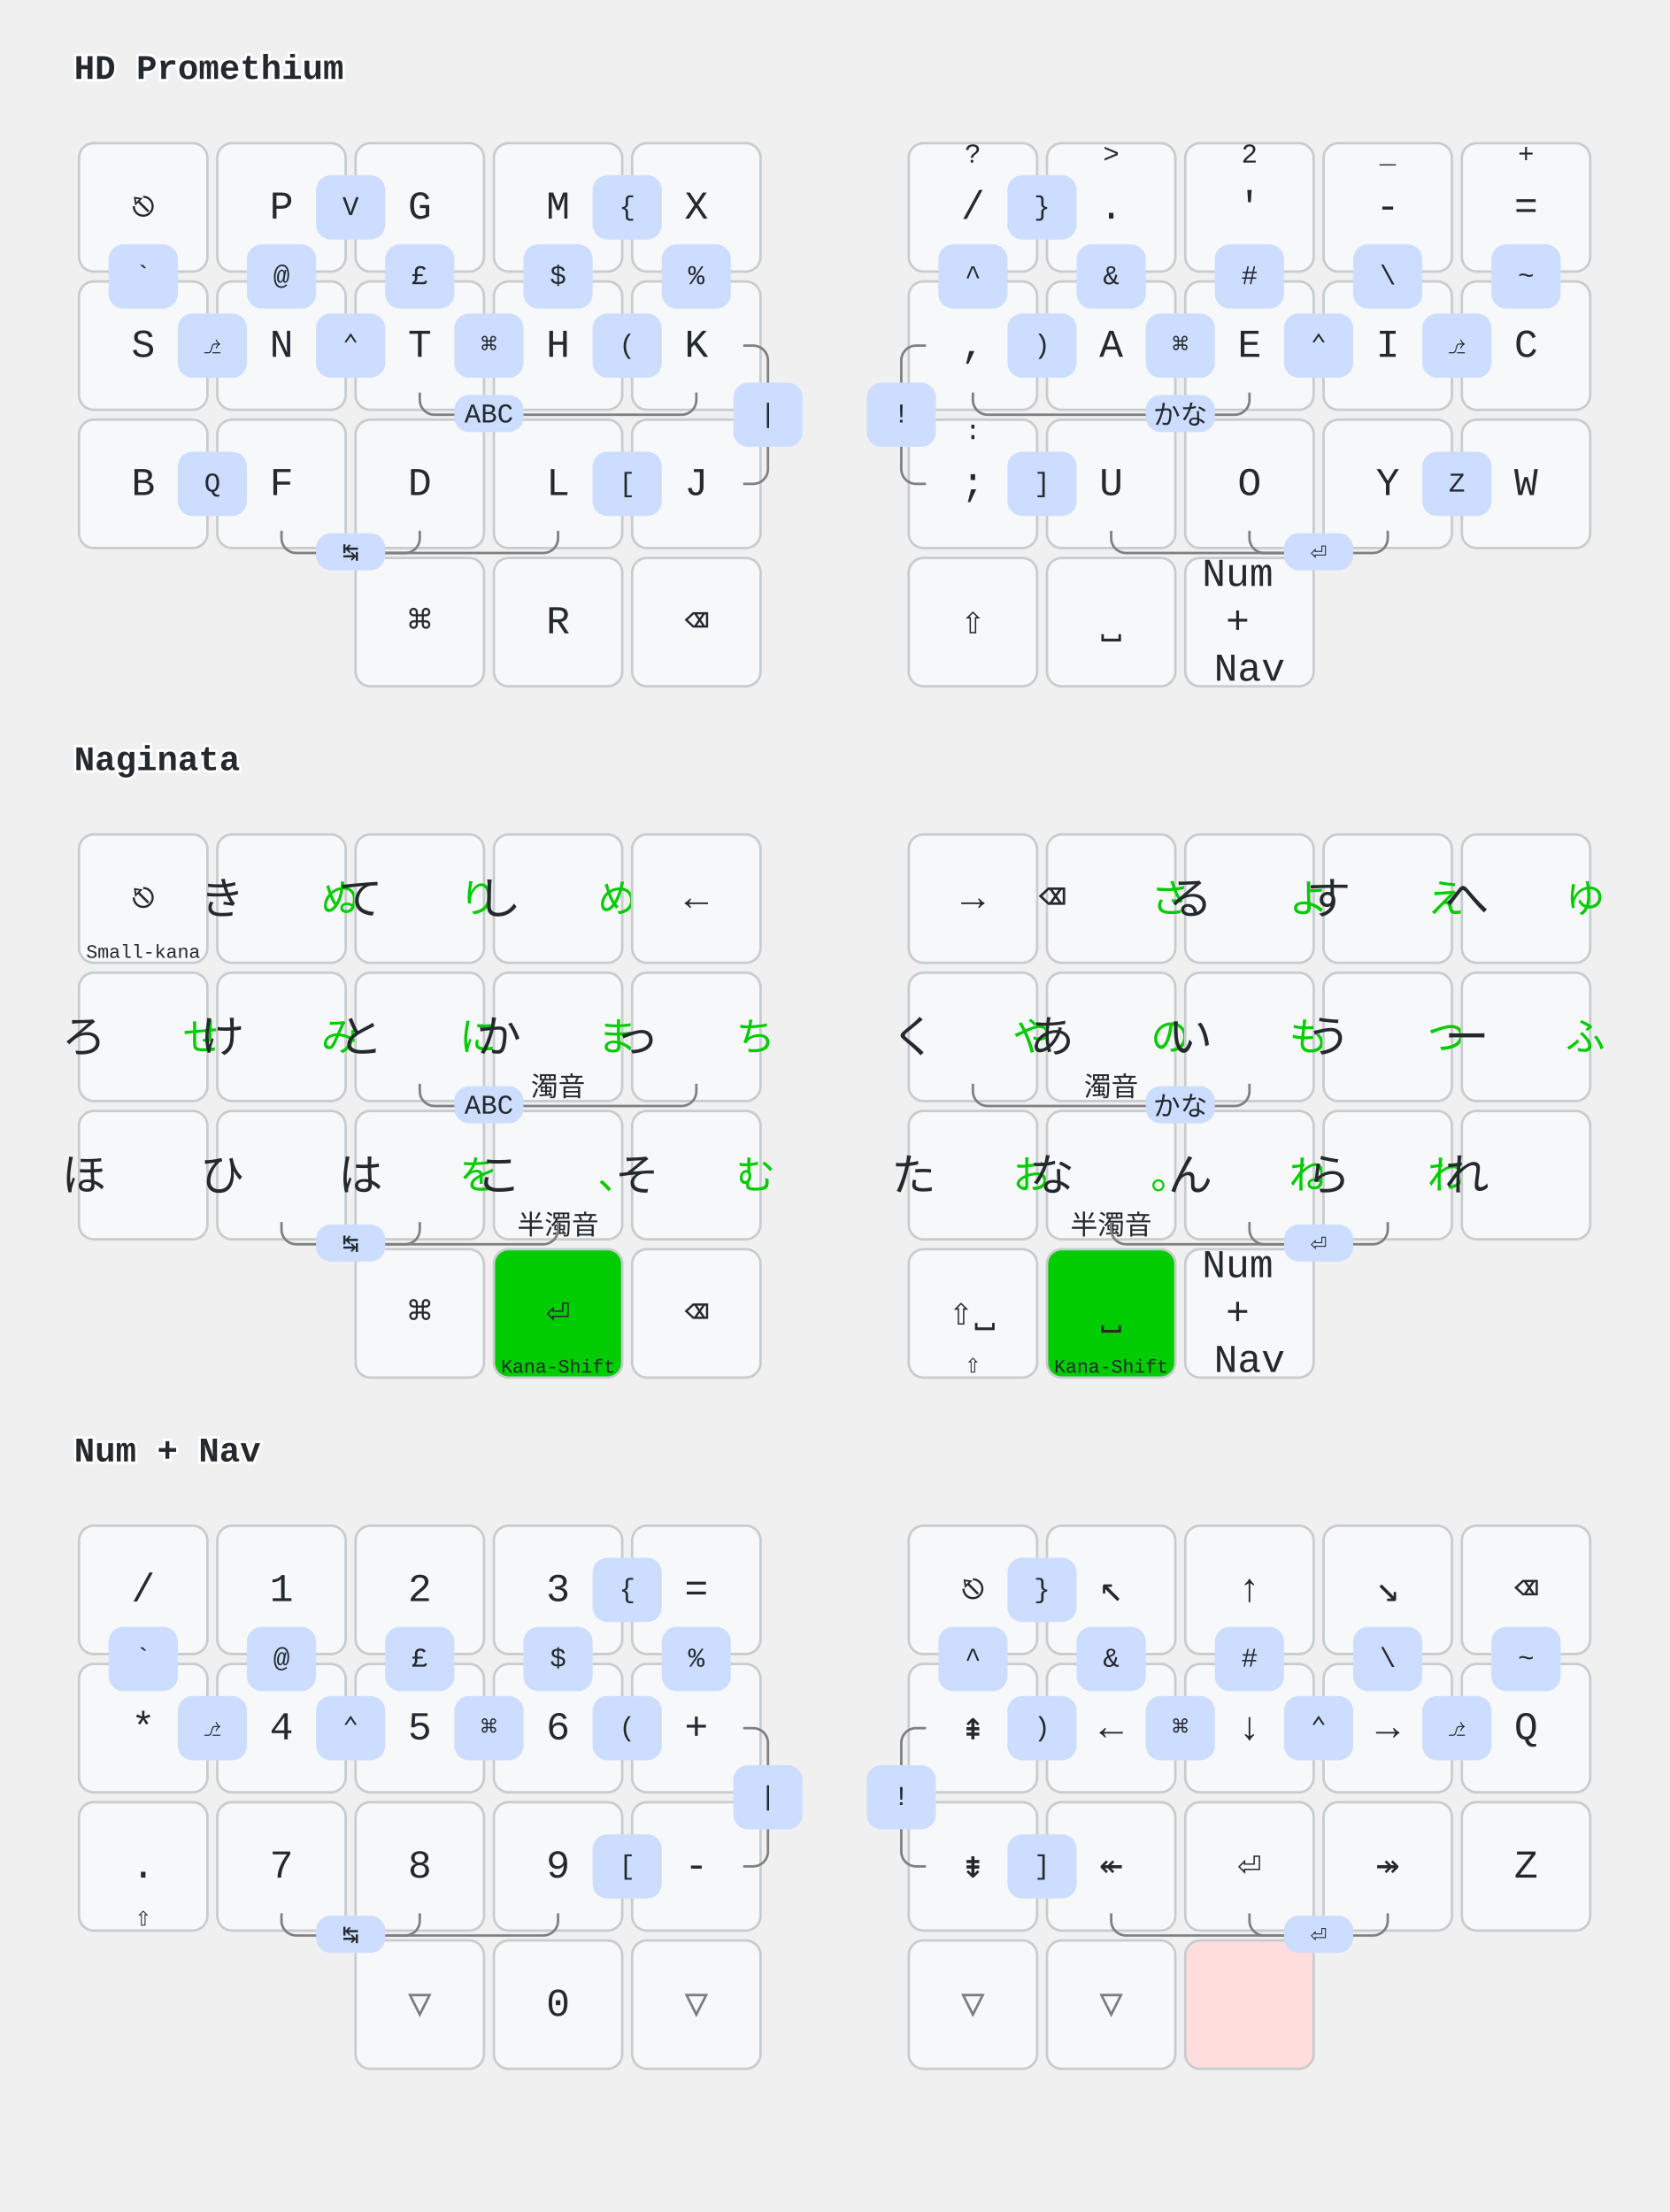
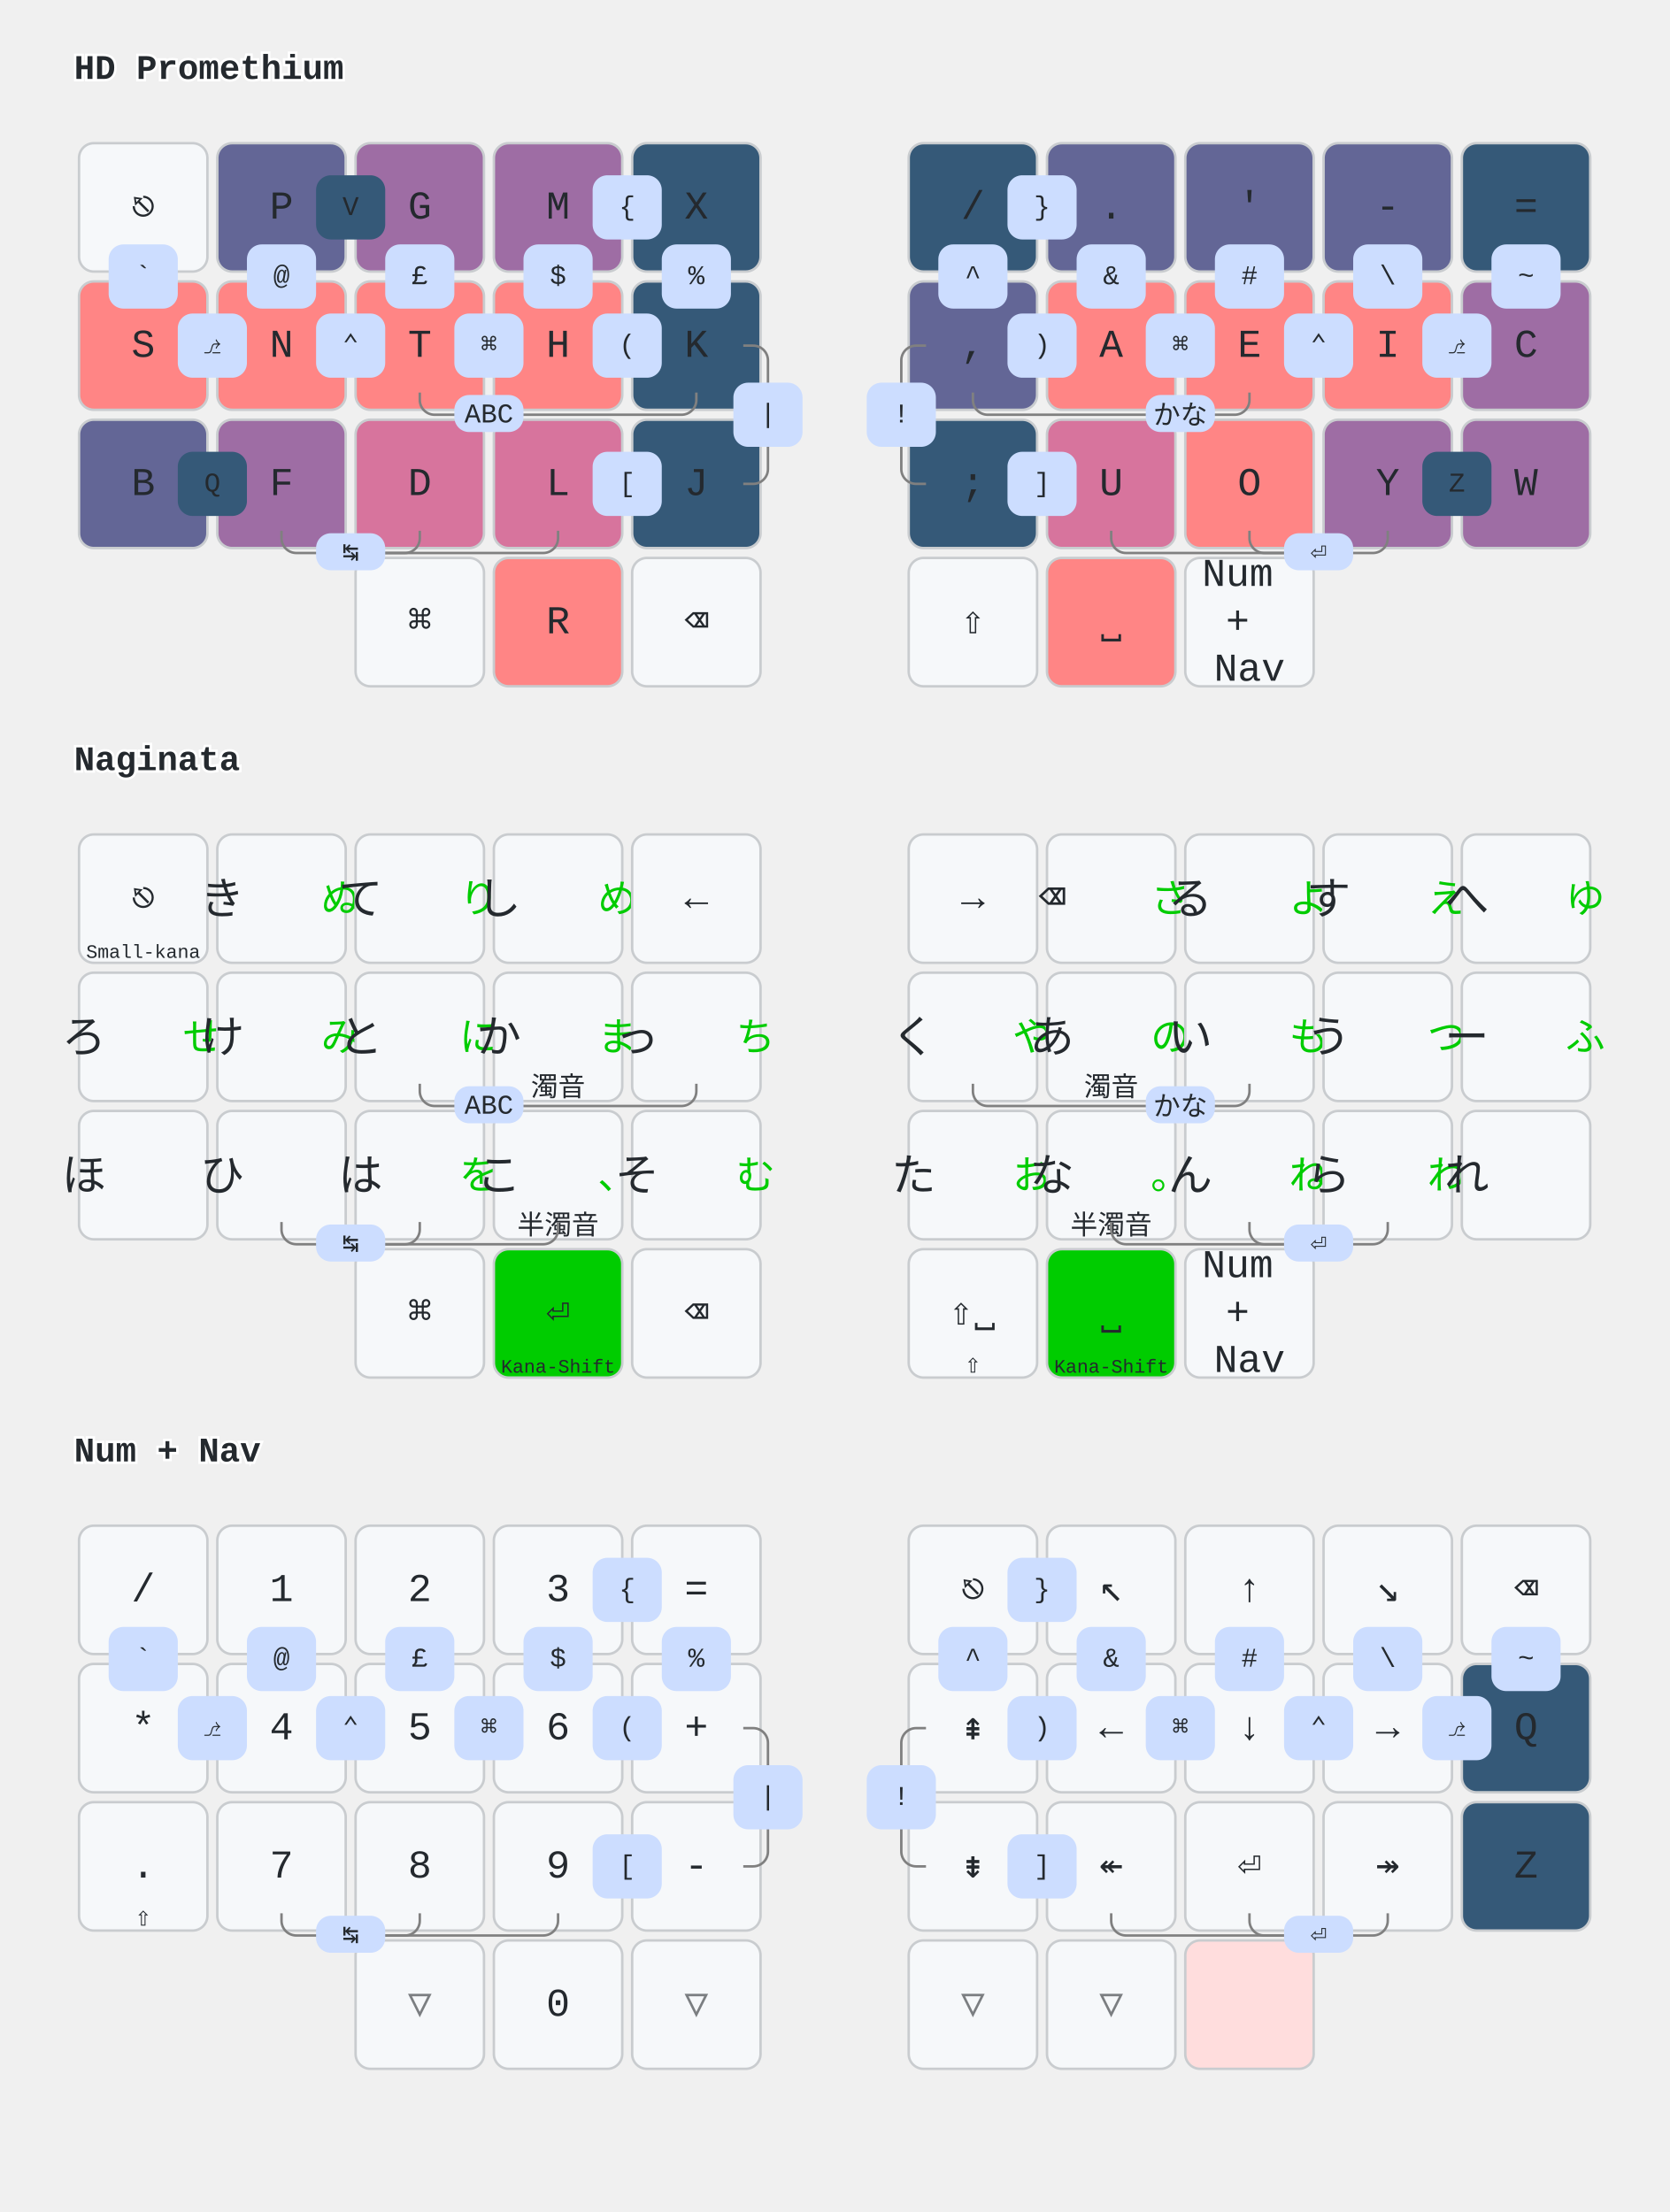
<svg xmlns="http://www.w3.org/2000/svg" width="676" height="896" viewBox="0 0 676 896" class="keymap">
  <style>/* inherit to force styles through use tags*/
svg path {
    fill: inherit;
}
/* font and background color specifications */
svg.keymap {
    font-family: SFMono-Regular,Consolas,Liberation Mono,Menlo,monospace;
    font-size: 14px;
    font-kerning: normal;
    text-rendering: optimizeLegibility;
    fill: #24292e;
}

/* default key styling */
rect.key {
    fill: #f6f8fa;
    stroke: #c9cccf;
    stroke-width: 1;
}

/* color accent for combo boxes */
rect.combo {
    fill: #cdf;
}

/* color accent for held keys */
rect.held, rect.combo.held {
    fill: #fdd;
}

/* color accent for ghost (optional) keys */
rect.ghost, rect.combo.ghost {
    stroke-dasharray: 4, 4;
    stroke-width: 2;
}

text {
    text-anchor: middle;
    dominant-baseline: middle;
}

/* styling for layer labels */
text.label {
    font-weight: bold;
    text-anchor: start;
    stroke: white;
    stroke-width: 2;
    paint-order: stroke;
}

text.tap {
    font-size: 16px;
}

/* styling for combo tap, and key hold/shifted label text */
text.combo, text.hold, text.shifted {
    font-size: 11px;
}

text.hold {
    text-anchor: middle;
    dominant-baseline: auto;
}

text.shifted {
    text-anchor: middle;
    dominant-baseline: hanging;
}

/* styling for hold/shifted label text in combo box */
text.combo.hold, text.combo.shifted {
    font-size: 8px;
}

/* lighter symbol for transparent keys */
text.trans {
    fill: #7b7e81;
}

/* styling for combo dendrons */
path.combo {
    stroke-width: 1;
    stroke: gray;
    fill: none;
}

/* Start Tabler Icons Cleanup */
/* cannot use height/width with glyphs */
.icon-tabler &gt; path {
    fill: inherit;
    stroke: inherit;
}
/* hide tabler's default box */
.icon-tabler &gt; path[stroke="none"][fill="none"] {
    visibility: collapse;
}
+ 
+ rect.low {
+     fill: #355978;
+ }
+ rect.medium-low {
+     fill: #636696;
+ }
+ rect.medium {
+     fill: #9E6DA4;
+ }
+ rect.medium-high {
+     fill: #D7749D;
+ }
+ rect.high {
+     fill: #FF8585;
+ }
+ 
/* green styling for Naginata kana-shift */
rect.kshift {
    fill: #00CC00;
}
text.left {
    font-size: 18px;
    translate: 16px 7px;
}
text.right {
    fill: #00CC00;
    font-size: 16px;
    translate: -16px -10px;
}
</style>
  <g transform="translate(30, 0)" class="layer-HD Promethium">
    <text x="0" y="28" class="label" id="HD-Promethium">HD Promethium</text>
    <g transform="translate(0, 56)">
      <g transform="translate(28, 28)" class="key keypos-0">
        <rect rx="6" ry="6" x="-26" y="-26" width="52" height="52" class="key" />
        <text x="0" y="0" class="key tap">⎋</text>
      </g>
-       <g transform="translate(84, 28)" class="key keypos-1">
-         <rect rx="6" ry="6" x="-26" y="-26" width="52" height="52" class="key" />
-         <text x="0" y="0" class="key tap">P</text>
-       </g>
-       <g transform="translate(140, 28)" class="key keypos-2">
-         <rect rx="6" ry="6" x="-26" y="-26" width="52" height="52" class="key" />
-         <text x="0" y="0" class="key tap">G</text>
-       </g>
-       <g transform="translate(196, 28)" class="key keypos-3">
-         <rect rx="6" ry="6" x="-26" y="-26" width="52" height="52" class="key" />
-         <text x="0" y="0" class="key tap">M</text>
-       </g>
-       <g transform="translate(252, 28)" class="key keypos-4">
-         <rect rx="6" ry="6" x="-26" y="-26" width="52" height="52" class="key" />
-         <text x="0" y="0" class="key tap">X</text>
-       </g>
-       <g transform="translate(364, 28)" class="key keypos-5">
-         <rect rx="6" ry="6" x="-26" y="-26" width="52" height="52" class="key" />
-         <text x="0" y="0" class="key tap">/</text>
-         <text x="0" y="-24" class="key shifted">?</text>
-       </g>
-       <g transform="translate(420, 28)" class="key keypos-6">
-         <rect rx="6" ry="6" x="-26" y="-26" width="52" height="52" class="key" />
-         <text x="0" y="0" class="key tap">.</text>
-         <text x="0" y="-24" class="key shifted">&gt;</text>
-       </g>
-       <g transform="translate(476, 28)" class="key keypos-7">
-         <rect rx="6" ry="6" x="-26" y="-26" width="52" height="52" class="key" />
-         <text x="0" y="0" class="key tap">'</text>
-         <text x="0" y="-24" class="key shifted">2</text>
-       </g>
-       <g transform="translate(532, 28)" class="key keypos-8">
-         <rect rx="6" ry="6" x="-26" y="-26" width="52" height="52" class="key" />
-         <text x="0" y="0" class="key tap">-</text>
-         <text x="0" y="-24" class="key shifted">_</text>
-       </g>
-       <g transform="translate(588, 28)" class="key keypos-9">
-         <rect rx="6" ry="6" x="-26" y="-26" width="52" height="52" class="key" />
-         <text x="0" y="0" class="key tap">=</text>
-         <text x="0" y="-24" class="key shifted">+</text>
-       </g>
-       <g transform="translate(28, 84)" class="key keypos-10">
-         <rect rx="6" ry="6" x="-26" y="-26" width="52" height="52" class="key" />
-         <text x="0" y="0" class="key tap">S</text>
-       </g>
-       <g transform="translate(84, 84)" class="key keypos-11">
-         <rect rx="6" ry="6" x="-26" y="-26" width="52" height="52" class="key" />
-         <text x="0" y="0" class="key tap">N</text>
-       </g>
-       <g transform="translate(140, 84)" class="key keypos-12">
-         <rect rx="6" ry="6" x="-26" y="-26" width="52" height="52" class="key" />
-         <text x="0" y="0" class="key tap">T</text>
-       </g>
-       <g transform="translate(196, 84)" class="key keypos-13">
-         <rect rx="6" ry="6" x="-26" y="-26" width="52" height="52" class="key" />
-         <text x="0" y="0" class="key tap">H</text>
-       </g>
-       <g transform="translate(252, 84)" class="key keypos-14">
-         <rect rx="6" ry="6" x="-26" y="-26" width="52" height="52" class="key" />
-         <text x="0" y="0" class="key tap">K</text>
-       </g>
-       <g transform="translate(364, 84)" class="key keypos-15">
-         <rect rx="6" ry="6" x="-26" y="-26" width="52" height="52" class="key" />
-         <text x="0" y="0" class="key tap">,</text>
-         <text x="0" y="-24" class="key shifted">&lt;</text>
-       </g>
-       <g transform="translate(420, 84)" class="key keypos-16">
-         <rect rx="6" ry="6" x="-26" y="-26" width="52" height="52" class="key" />
-         <text x="0" y="0" class="key tap">A</text>
-       </g>
-       <g transform="translate(476, 84)" class="key keypos-17">
-         <rect rx="6" ry="6" x="-26" y="-26" width="52" height="52" class="key" />
-         <text x="0" y="0" class="key tap">E</text>
-       </g>
-       <g transform="translate(532, 84)" class="key keypos-18">
-         <rect rx="6" ry="6" x="-26" y="-26" width="52" height="52" class="key" />
-         <text x="0" y="0" class="key tap">I</text>
-       </g>
-       <g transform="translate(588, 84)" class="key keypos-19">
-         <rect rx="6" ry="6" x="-26" y="-26" width="52" height="52" class="key" />
-         <text x="0" y="0" class="key tap">C</text>
-       </g>
-       <g transform="translate(28, 140)" class="key keypos-20">
-         <rect rx="6" ry="6" x="-26" y="-26" width="52" height="52" class="key" />
-         <text x="0" y="0" class="key tap">B</text>
-       </g>
-       <g transform="translate(84, 140)" class="key keypos-21">
-         <rect rx="6" ry="6" x="-26" y="-26" width="52" height="52" class="key" />
-         <text x="0" y="0" class="key tap">F</text>
-       </g>
-       <g transform="translate(140, 140)" class="key keypos-22">
-         <rect rx="6" ry="6" x="-26" y="-26" width="52" height="52" class="key" />
-         <text x="0" y="0" class="key tap">D</text>
-       </g>
-       <g transform="translate(196, 140)" class="key keypos-23">
-         <rect rx="6" ry="6" x="-26" y="-26" width="52" height="52" class="key" />
-         <text x="0" y="0" class="key tap">L</text>
-       </g>
-       <g transform="translate(252, 140)" class="key keypos-24">
-         <rect rx="6" ry="6" x="-26" y="-26" width="52" height="52" class="key" />
-         <text x="0" y="0" class="key tap">J</text>
-       </g>
-       <g transform="translate(364, 140)" class="key keypos-25">
-         <rect rx="6" ry="6" x="-26" y="-26" width="52" height="52" class="key" />
-         <text x="0" y="0" class="key tap">;</text>
-         <text x="0" y="-24" class="key shifted">:</text>
-       </g>
-       <g transform="translate(420, 140)" class="key keypos-26">
-         <rect rx="6" ry="6" x="-26" y="-26" width="52" height="52" class="key" />
-         <text x="0" y="0" class="key tap">U</text>
-       </g>
-       <g transform="translate(476, 140)" class="key keypos-27">
-         <rect rx="6" ry="6" x="-26" y="-26" width="52" height="52" class="key" />
-         <text x="0" y="0" class="key tap">O</text>
-       </g>
-       <g transform="translate(532, 140)" class="key keypos-28">
-         <rect rx="6" ry="6" x="-26" y="-26" width="52" height="52" class="key" />
-         <text x="0" y="0" class="key tap">Y</text>
-       </g>
-       <g transform="translate(588, 140)" class="key keypos-29">
-         <rect rx="6" ry="6" x="-26" y="-26" width="52" height="52" class="key" />
-         <text x="0" y="0" class="key tap">W</text>
+       <g transform="translate(84, 28)" class="key medium-low keypos-1">
+         <rect rx="6" ry="6" x="-26" y="-26" width="52" height="52" class="key medium-low" />
+         <text x="0" y="0" class="key medium-low tap">P</text>
+       </g>
+       <g transform="translate(140, 28)" class="key medium keypos-2">
+         <rect rx="6" ry="6" x="-26" y="-26" width="52" height="52" class="key medium" />
+         <text x="0" y="0" class="key medium tap">G</text>
+       </g>
+       <g transform="translate(196, 28)" class="key medium keypos-3">
+         <rect rx="6" ry="6" x="-26" y="-26" width="52" height="52" class="key medium" />
+         <text x="0" y="0" class="key medium tap">M</text>
+       </g>
+       <g transform="translate(252, 28)" class="key low keypos-4">
+         <rect rx="6" ry="6" x="-26" y="-26" width="52" height="52" class="key low" />
+         <text x="0" y="0" class="key low tap">X</text>
+       </g>
+       <g transform="translate(364, 28)" class="key low keypos-5">
+         <rect rx="6" ry="6" x="-26" y="-26" width="52" height="52" class="key low" />
+         <text x="0" y="0" class="key low tap">/</text>
+       </g>
+       <g transform="translate(420, 28)" class="key medium-low keypos-6">
+         <rect rx="6" ry="6" x="-26" y="-26" width="52" height="52" class="key medium-low" />
+         <text x="0" y="0" class="key medium-low tap">.</text>
+       </g>
+       <g transform="translate(476, 28)" class="key medium-low keypos-7">
+         <rect rx="6" ry="6" x="-26" y="-26" width="52" height="52" class="key medium-low" />
+         <text x="0" y="0" class="key medium-low tap">'</text>
+       </g>
+       <g transform="translate(532, 28)" class="key medium-low keypos-8">
+         <rect rx="6" ry="6" x="-26" y="-26" width="52" height="52" class="key medium-low" />
+         <text x="0" y="0" class="key medium-low tap">-</text>
+       </g>
+       <g transform="translate(588, 28)" class="key low keypos-9">
+         <rect rx="6" ry="6" x="-26" y="-26" width="52" height="52" class="key low" />
+         <text x="0" y="0" class="key low tap">=</text>
+       </g>
+       <g transform="translate(28, 84)" class="key high keypos-10">
+         <rect rx="6" ry="6" x="-26" y="-26" width="52" height="52" class="key high" />
+         <text x="0" y="0" class="key high tap">S</text>
+       </g>
+       <g transform="translate(84, 84)" class="key high keypos-11">
+         <rect rx="6" ry="6" x="-26" y="-26" width="52" height="52" class="key high" />
+         <text x="0" y="0" class="key high tap">N</text>
+       </g>
+       <g transform="translate(140, 84)" class="key high keypos-12">
+         <rect rx="6" ry="6" x="-26" y="-26" width="52" height="52" class="key high" />
+         <text x="0" y="0" class="key high tap">T</text>
+       </g>
+       <g transform="translate(196, 84)" class="key high keypos-13">
+         <rect rx="6" ry="6" x="-26" y="-26" width="52" height="52" class="key high" />
+         <text x="0" y="0" class="key high tap">H</text>
+       </g>
+       <g transform="translate(252, 84)" class="key low keypos-14">
+         <rect rx="6" ry="6" x="-26" y="-26" width="52" height="52" class="key low" />
+         <text x="0" y="0" class="key low tap">K</text>
+       </g>
+       <g transform="translate(364, 84)" class="key medium-low keypos-15">
+         <rect rx="6" ry="6" x="-26" y="-26" width="52" height="52" class="key medium-low" />
+         <text x="0" y="0" class="key medium-low tap">,</text>
+       </g>
+       <g transform="translate(420, 84)" class="key high keypos-16">
+         <rect rx="6" ry="6" x="-26" y="-26" width="52" height="52" class="key high" />
+         <text x="0" y="0" class="key high tap">A</text>
+       </g>
+       <g transform="translate(476, 84)" class="key high keypos-17">
+         <rect rx="6" ry="6" x="-26" y="-26" width="52" height="52" class="key high" />
+         <text x="0" y="0" class="key high tap">E</text>
+       </g>
+       <g transform="translate(532, 84)" class="key high keypos-18">
+         <rect rx="6" ry="6" x="-26" y="-26" width="52" height="52" class="key high" />
+         <text x="0" y="0" class="key high tap">I</text>
+       </g>
+       <g transform="translate(588, 84)" class="key medium keypos-19">
+         <rect rx="6" ry="6" x="-26" y="-26" width="52" height="52" class="key medium" />
+         <text x="0" y="0" class="key medium tap">C</text>
+       </g>
+       <g transform="translate(28, 140)" class="key medium-low keypos-20">
+         <rect rx="6" ry="6" x="-26" y="-26" width="52" height="52" class="key medium-low" />
+         <text x="0" y="0" class="key medium-low tap">B</text>
+       </g>
+       <g transform="translate(84, 140)" class="key medium keypos-21">
+         <rect rx="6" ry="6" x="-26" y="-26" width="52" height="52" class="key medium" />
+         <text x="0" y="0" class="key medium tap">F</text>
+       </g>
+       <g transform="translate(140, 140)" class="key medium-high keypos-22">
+         <rect rx="6" ry="6" x="-26" y="-26" width="52" height="52" class="key medium-high" />
+         <text x="0" y="0" class="key medium-high tap">D</text>
+       </g>
+       <g transform="translate(196, 140)" class="key medium-high keypos-23">
+         <rect rx="6" ry="6" x="-26" y="-26" width="52" height="52" class="key medium-high" />
+         <text x="0" y="0" class="key medium-high tap">L</text>
+       </g>
+       <g transform="translate(252, 140)" class="key low keypos-24">
+         <rect rx="6" ry="6" x="-26" y="-26" width="52" height="52" class="key low" />
+         <text x="0" y="0" class="key low tap">J</text>
+       </g>
+       <g transform="translate(364, 140)" class="key low keypos-25">
+         <rect rx="6" ry="6" x="-26" y="-26" width="52" height="52" class="key low" />
+         <text x="0" y="0" class="key low tap">;</text>
+       </g>
+       <g transform="translate(420, 140)" class="key medium-high keypos-26">
+         <rect rx="6" ry="6" x="-26" y="-26" width="52" height="52" class="key medium-high" />
+         <text x="0" y="0" class="key medium-high tap">U</text>
+       </g>
+       <g transform="translate(476, 140)" class="key high keypos-27">
+         <rect rx="6" ry="6" x="-26" y="-26" width="52" height="52" class="key high" />
+         <text x="0" y="0" class="key high tap">O</text>
+       </g>
+       <g transform="translate(532, 140)" class="key medium keypos-28">
+         <rect rx="6" ry="6" x="-26" y="-26" width="52" height="52" class="key medium" />
+         <text x="0" y="0" class="key medium tap">Y</text>
+       </g>
+       <g transform="translate(588, 140)" class="key medium keypos-29">
+         <rect rx="6" ry="6" x="-26" y="-26" width="52" height="52" class="key medium" />
+         <text x="0" y="0" class="key medium tap">W</text>
      </g>
      <g transform="translate(140, 196)" class="key keypos-30">
        <rect rx="6" ry="6" x="-26" y="-26" width="52" height="52" class="key" />
        <text x="0" y="0" class="key tap">⌘</text>
      </g>
-       <g transform="translate(196, 196)" class="key keypos-31">
-         <rect rx="6" ry="6" x="-26" y="-26" width="52" height="52" class="key" />
-         <text x="0" y="0" class="key tap">R</text>
+       <g transform="translate(196, 196)" class="key high keypos-31">
+         <rect rx="6" ry="6" x="-26" y="-26" width="52" height="52" class="key high" />
+         <text x="0" y="0" class="key high tap">R</text>
      </g>
      <g transform="translate(252, 196)" class="key keypos-32">
        <rect rx="6" ry="6" x="-26" y="-26" width="52" height="52" class="key" />
        <text x="0" y="0" class="key tap">⌫</text>
      </g>
      <g transform="translate(364, 196)" class="key keypos-33">
        <rect rx="6" ry="6" x="-26" y="-26" width="52" height="52" class="key" />
        <text x="0" y="0" class="key tap">⇧</text>
      </g>
-       <g transform="translate(420, 196)" class="key keypos-34">
-         <rect rx="6" ry="6" x="-26" y="-26" width="52" height="52" class="key" />
-         <text x="0" y="0" class="key tap">⎵</text>
+       <g transform="translate(420, 196)" class="key high keypos-34">
+         <rect rx="6" ry="6" x="-26" y="-26" width="52" height="52" class="key high" />
+         <text x="0" y="0" class="key high tap">⎵</text>
      </g>
      <g transform="translate(476, 196)" class="key keypos-35">
        <rect rx="6" ry="6" x="-26" y="-26" width="52" height="52" class="key" />
        <a href="#Num--Nav">
          <text x="0" y="0" class="key tap layer-activator">
            <tspan x="0" dy="-1.2em">Num</tspan>
            <tspan x="0" dy="1.2em">+</tspan>
            <tspan x="0" dy="1.2em">Nav</tspan>
          </text>
        </a>
      </g>
      <g class="combo combopos-2">
        <path d="M448,112 h-78 a6.0,6.0 0 0 1 -6.0,-6.0 v-3" class="combo" />
        <path d="M448,112 h22 a6.0,6.0 0 0 0 6.0,-6.0 v-3" class="combo" />
        <rect rx="6" ry="6" x="434" y="104" width="28" height="15" class="combo" />
        <text x="448" y="112" class="combo tap">かな</text>
      </g>
      <g class="combo combopos-3">
        <path d="M168,112 h78 a6.0,6.0 0 0 0 6.0,-6.0 v-3" class="combo" />
        <path d="M168,112 h-22 a6.0,6.0 0 0 1 -6.0,-6.0 v-3" class="combo" />
        <rect rx="6" ry="6" x="154" y="104" width="28" height="15" class="combo" />
        <text x="168" y="112" class="combo tap">ABC</text>
      </g>
      <g class="combo combopos-4">
        <path d="M112,168 h78 a6.0,6.0 0 0 0 6.0,-6.0 v-3" class="combo" />
        <path d="M112,168 h22 a6.0,6.0 0 0 0 6.0,-6.0 v-3" class="combo" />
        <path d="M112,168 h-22 a6.0,6.0 0 0 1 -6.0,-6.0 v-3" class="combo" />
        <rect rx="6" ry="6" x="98" y="160" width="28" height="15" class="combo" />
        <text x="112" y="168" class="combo tap">↹</text>
      </g>
      <g class="combo combopos-5">
        <path d="M504,168 h-78 a6.0,6.0 0 0 1 -6.0,-6.0 v-3" class="combo" />
        <path d="M504,168 h-22 a6.0,6.0 0 0 1 -6.0,-6.0 v-3" class="combo" />
        <path d="M504,168 h22 a6.0,6.0 0 0 0 6.0,-6.0 v-3" class="combo" />
        <rect rx="6" ry="6" x="490" y="160" width="28" height="15" class="combo" />
        <text x="504" y="168" class="combo tap">⏎</text>
      </g>
      <g class="combo combopos-6">
        <rect rx="6" ry="6" x="42" y="71" width="28" height="26" class="combo" />
        <text x="56" y="84" class="combo tap">⎇</text>
      </g>
      <g class="combo combopos-7">
        <rect rx="6" ry="6" x="98" y="71" width="28" height="26" class="combo" />
        <text x="112" y="84" class="combo tap">⌃</text>
      </g>
      <g class="combo combopos-8">
        <rect rx="6" ry="6" x="154" y="71" width="28" height="26" class="combo" />
        <text x="168" y="84" class="combo tap">⌘</text>
      </g>
      <g class="combo combopos-9">
        <rect rx="6" ry="6" x="546" y="71" width="28" height="26" class="combo" />
        <text x="560" y="84" class="combo tap">⎇</text>
      </g>
      <g class="combo combopos-10">
        <rect rx="6" ry="6" x="490" y="71" width="28" height="26" class="combo" />
        <text x="504" y="84" class="combo tap">⌃</text>
      </g>
      <g class="combo combopos-11">
        <rect rx="6" ry="6" x="434" y="71" width="28" height="26" class="combo" />
        <text x="448" y="84" class="combo tap">⌘</text>
      </g>
-       <g class="combo combopos-12">
-         <rect rx="6" ry="6" x="42" y="127" width="28" height="26" class="combo" />
-         <text x="56" y="140" class="combo tap">Q</text>
-       </g>
-       <g class="combo combopos-13">
-         <rect rx="6" ry="6" x="546" y="127" width="28" height="26" class="combo" />
-         <text x="560" y="140" class="combo tap">Z</text>
-       </g>
-       <g class="combo combopos-14">
-         <rect rx="6" ry="6" x="98" y="15" width="28" height="26" class="combo" />
-         <text x="112" y="28" class="combo tap">V</text>
+       <g class="combo low combopos-12">
+         <rect rx="6" ry="6" x="42" y="127" width="28" height="26" class="combo low" />
+         <text x="56" y="140" class="combo low tap">Q</text>
+       </g>
+       <g class="combo low combopos-13">
+         <rect rx="6" ry="6" x="546" y="127" width="28" height="26" class="combo low" />
+         <text x="560" y="140" class="combo low tap">Z</text>
+       </g>
+       <g class="combo low combopos-14">
+         <rect rx="6" ry="6" x="98" y="15" width="28" height="26" class="combo low" />
+         <text x="112" y="28" class="combo low tap">V</text>
      </g>
      <g class="combo combopos-15">
        <rect rx="6" ry="6" x="14" y="43" width="28" height="26" class="combo" />
        <text x="28" y="56" class="combo tap">`</text>
      </g>
      <g class="combo combopos-16">
        <rect rx="6" ry="6" x="70" y="43" width="28" height="26" class="combo" />
        <text x="84" y="56" class="combo tap">@</text>
      </g>
      <g class="combo combopos-17">
        <rect rx="6" ry="6" x="126" y="43" width="28" height="26" class="combo" />
        <text x="140" y="56" class="combo tap">£</text>
      </g>
      <g class="combo combopos-18">
        <rect rx="6" ry="6" x="182" y="43" width="28" height="26" class="combo" />
        <text x="196" y="56" class="combo tap">$</text>
      </g>
      <g class="combo combopos-19">
        <rect rx="6" ry="6" x="238" y="43" width="28" height="26" class="combo" />
        <text x="252" y="56" class="combo tap">%</text>
      </g>
      <g class="combo combopos-20">
        <path d="M281,112 v-22 a6.0,6.0 0 0 0 -6.0,-6.0 h-4" class="combo" />
        <path d="M281,112 v22 a6.0,6.0 0 0 1 -6.0,6.0 h-4" class="combo" />
        <rect rx="6" ry="6" x="267" y="99" width="28" height="26" class="combo" />
        <text x="281" y="112" class="combo tap">|</text>
      </g>
      <g class="combo combopos-21">
        <path d="M335,112 v-22 a6.0,6.0 0 0 1 6.0,-6.0 h4" class="combo" />
        <path d="M335,112 v22 a6.0,6.0 0 0 0 6.0,6.0 h4" class="combo" />
        <rect rx="6" ry="6" x="321" y="99" width="28" height="26" class="combo" />
        <text x="335" y="112" class="combo tap">!</text>
      </g>
      <g class="combo combopos-22">
        <rect rx="6" ry="6" x="350" y="43" width="28" height="26" class="combo" />
        <text x="364" y="56" class="combo tap">^</text>
      </g>
      <g class="combo combopos-23">
        <rect rx="6" ry="6" x="406" y="43" width="28" height="26" class="combo" />
        <text x="420" y="56" class="combo tap">&amp;</text>
      </g>
      <g class="combo combopos-24">
        <rect rx="6" ry="6" x="462" y="43" width="28" height="26" class="combo" />
        <text x="476" y="56" class="combo tap">#</text>
      </g>
      <g class="combo combopos-25">
        <rect rx="6" ry="6" x="518" y="43" width="28" height="26" class="combo" />
        <text x="532" y="56" class="combo tap">\</text>
      </g>
      <g class="combo combopos-26">
        <rect rx="6" ry="6" x="574" y="43" width="28" height="26" class="combo" />
        <text x="588" y="56" class="combo tap">~</text>
      </g>
      <g class="combo combopos-27">
        <rect rx="6" ry="6" x="210" y="15" width="28" height="26" class="combo" />
        <text x="224" y="28" class="combo tap">{</text>
      </g>
      <g class="combo combopos-28">
        <rect rx="6" ry="6" x="378" y="15" width="28" height="26" class="combo" />
        <text x="392" y="28" class="combo tap">}</text>
      </g>
      <g class="combo combopos-29">
        <rect rx="6" ry="6" x="210" y="71" width="28" height="26" class="combo" />
        <text x="224" y="84" class="combo tap">(</text>
      </g>
      <g class="combo combopos-30">
        <rect rx="6" ry="6" x="378" y="71" width="28" height="26" class="combo" />
        <text x="392" y="84" class="combo tap">)</text>
      </g>
      <g class="combo combopos-31">
        <rect rx="6" ry="6" x="210" y="127" width="28" height="26" class="combo" />
        <text x="224" y="140" class="combo tap">[</text>
      </g>
      <g class="combo combopos-32">
        <rect rx="6" ry="6" x="378" y="127" width="28" height="26" class="combo" />
        <text x="392" y="140" class="combo tap">]</text>
      </g>
    </g>
  </g>
  <g transform="translate(30, 280)" class="layer-Naginata">
    <text x="0" y="28" class="label" id="Naginata">Naginata</text>
    <g transform="translate(0, 56)">
      <g transform="translate(28, 28)" class="key keypos-0">
        <rect rx="6" ry="6" x="-26" y="-26" width="52" height="52" class="key" />
        <text x="0" y="0" class="key tap">⎋</text>
        <text x="0" y="24" class="key hold">
          <tspan style="font-size: 70%">Small-kana</tspan>
        </text>
      </g>
      <g transform="translate(84, 28)" class="key keypos-1">
        <rect rx="6" ry="6" x="-26" y="-26" width="52" height="52" class="key" />
        <text x="-24" y="0" class="key left">き</text>
        <text x="24" y="0" class="key right">ぬ</text>
      </g>
      <g transform="translate(140, 28)" class="key keypos-2">
        <rect rx="6" ry="6" x="-26" y="-26" width="52" height="52" class="key" />
        <text x="-24" y="0" class="key left">て</text>
        <text x="24" y="0" class="key right">り</text>
      </g>
      <g transform="translate(196, 28)" class="key keypos-3">
        <rect rx="6" ry="6" x="-26" y="-26" width="52" height="52" class="key" />
        <text x="-24" y="0" class="key left">し</text>
        <text x="24" y="0" class="key right">め</text>
      </g>
      <g transform="translate(252, 28)" class="key keypos-4">
        <rect rx="6" ry="6" x="-26" y="-26" width="52" height="52" class="key" />
        <text x="0" y="0" class="key tap">←</text>
      </g>
      <g transform="translate(364, 28)" class="key keypos-5">
        <rect rx="6" ry="6" x="-26" y="-26" width="52" height="52" class="key" />
        <text x="0" y="0" class="key tap">→</text>
      </g>
      <g transform="translate(420, 28)" class="key keypos-6">
        <rect rx="6" ry="6" x="-26" y="-26" width="52" height="52" class="key" />
        <text x="-24" y="0" class="key left">⌫</text>
        <text x="24" y="0" class="key right">さ</text>
      </g>
      <g transform="translate(476, 28)" class="key keypos-7">
        <rect rx="6" ry="6" x="-26" y="-26" width="52" height="52" class="key" />
        <text x="-24" y="0" class="key left">る</text>
        <text x="24" y="0" class="key right">よ</text>
      </g>
      <g transform="translate(532, 28)" class="key keypos-8">
        <rect rx="6" ry="6" x="-26" y="-26" width="52" height="52" class="key" />
        <text x="-24" y="0" class="key left">す</text>
        <text x="24" y="0" class="key right">え</text>
      </g>
      <g transform="translate(588, 28)" class="key keypos-9">
        <rect rx="6" ry="6" x="-26" y="-26" width="52" height="52" class="key" />
        <text x="-24" y="0" class="key left">へ</text>
        <text x="24" y="0" class="key right">ゆ</text>
      </g>
      <g transform="translate(28, 84)" class="key keypos-10">
        <rect rx="6" ry="6" x="-26" y="-26" width="52" height="52" class="key" />
        <text x="-24" y="0" class="key left">ろ</text>
        <text x="24" y="0" class="key right">せ</text>
      </g>
      <g transform="translate(84, 84)" class="key keypos-11">
        <rect rx="6" ry="6" x="-26" y="-26" width="52" height="52" class="key" />
        <text x="-24" y="0" class="key left">け</text>
        <text x="24" y="0" class="key right">み</text>
      </g>
      <g transform="translate(140, 84)" class="key keypos-12">
        <rect rx="6" ry="6" x="-26" y="-26" width="52" height="52" class="key" />
        <text x="-24" y="0" class="key left">と</text>
        <text x="24" y="0" class="key right">に</text>
      </g>
      <g transform="translate(196, 84)" class="key keypos-13">
        <rect rx="6" ry="6" x="-26" y="-26" width="52" height="52" class="key" />
        <text x="0" y="24" class="key hold">濁音</text>
        <text x="-24" y="0" class="key left">か</text>
        <text x="24" y="0" class="key right">ま</text>
      </g>
      <g transform="translate(252, 84)" class="key keypos-14">
        <rect rx="6" ry="6" x="-26" y="-26" width="52" height="52" class="key" />
        <text x="-24" y="0" class="key left">っ</text>
        <text x="24" y="0" class="key right">ち</text>
      </g>
      <g transform="translate(364, 84)" class="key keypos-15">
        <rect rx="6" ry="6" x="-26" y="-26" width="52" height="52" class="key" />
        <text x="-24" y="0" class="key left">く</text>
        <text x="24" y="0" class="key right">や</text>
      </g>
      <g transform="translate(420, 84)" class="key keypos-16">
        <rect rx="6" ry="6" x="-26" y="-26" width="52" height="52" class="key" />
        <text x="0" y="24" class="key hold">濁音</text>
        <text x="-24" y="0" class="key left">あ</text>
        <text x="24" y="0" class="key right">の</text>
      </g>
      <g transform="translate(476, 84)" class="key keypos-17">
        <rect rx="6" ry="6" x="-26" y="-26" width="52" height="52" class="key" />
        <text x="-24" y="0" class="key left">い</text>
        <text x="24" y="0" class="key right">も</text>
      </g>
      <g transform="translate(532, 84)" class="key keypos-18">
        <rect rx="6" ry="6" x="-26" y="-26" width="52" height="52" class="key" />
        <text x="-24" y="0" class="key left">う</text>
        <text x="24" y="0" class="key right">つ</text>
      </g>
      <g transform="translate(588, 84)" class="key keypos-19">
        <rect rx="6" ry="6" x="-26" y="-26" width="52" height="52" class="key" />
        <text x="-24" y="0" class="key left">ー</text>
        <text x="24" y="0" class="key right">ふ</text>
      </g>
      <g transform="translate(28, 140)" class="key keypos-20">
        <rect rx="6" ry="6" x="-26" y="-26" width="52" height="52" class="key" />
        <text x="-24" y="0" class="key left">ほ</text>
      </g>
      <g transform="translate(84, 140)" class="key keypos-21">
        <rect rx="6" ry="6" x="-26" y="-26" width="52" height="52" class="key" />
        <text x="-24" y="0" class="key left">ひ</text>
      </g>
      <g transform="translate(140, 140)" class="key keypos-22">
        <rect rx="6" ry="6" x="-26" y="-26" width="52" height="52" class="key" />
        <text x="-24" y="0" class="key left">は</text>
        <text x="24" y="0" class="key right">を</text>
      </g>
      <g transform="translate(196, 140)" class="key keypos-23">
        <rect rx="6" ry="6" x="-26" y="-26" width="52" height="52" class="key" />
        <text x="0" y="24" class="key hold">半濁音</text>
        <text x="-24" y="0" class="key left">こ</text>
        <text x="24" y="0" class="key right">、</text>
      </g>
      <g transform="translate(252, 140)" class="key keypos-24">
        <rect rx="6" ry="6" x="-26" y="-26" width="52" height="52" class="key" />
        <text x="-24" y="0" class="key left">そ</text>
        <text x="24" y="0" class="key right">む</text>
      </g>
      <g transform="translate(364, 140)" class="key keypos-25">
        <rect rx="6" ry="6" x="-26" y="-26" width="52" height="52" class="key" />
        <text x="-24" y="0" class="key left">た</text>
        <text x="24" y="0" class="key right">お</text>
      </g>
      <g transform="translate(420, 140)" class="key keypos-26">
        <rect rx="6" ry="6" x="-26" y="-26" width="52" height="52" class="key" />
        <text x="0" y="24" class="key hold">半濁音</text>
        <text x="-24" y="0" class="key left">な</text>
        <text x="24" y="0" class="key right">。</text>
      </g>
      <g transform="translate(476, 140)" class="key keypos-27">
        <rect rx="6" ry="6" x="-26" y="-26" width="52" height="52" class="key" />
        <text x="-24" y="0" class="key left">ん</text>
        <text x="24" y="0" class="key right">ね</text>
      </g>
      <g transform="translate(532, 140)" class="key keypos-28">
        <rect rx="6" ry="6" x="-26" y="-26" width="52" height="52" class="key" />
        <text x="-24" y="0" class="key left">ら</text>
        <text x="24" y="0" class="key right">わ</text>
      </g>
      <g transform="translate(588, 140)" class="key keypos-29">
        <rect rx="6" ry="6" x="-26" y="-26" width="52" height="52" class="key" />
        <text x="-24" y="0" class="key left">れ</text>
      </g>
      <g transform="translate(140, 196)" class="key keypos-30">
        <rect rx="6" ry="6" x="-26" y="-26" width="52" height="52" class="key" />
        <text x="0" y="0" class="key tap">⌘</text>
      </g>
      <g transform="translate(196, 196)" class="key kshift keypos-31">
        <rect rx="6" ry="6" x="-26" y="-26" width="52" height="52" class="key kshift" />
        <text x="0" y="0" class="key kshift tap">⏎</text>
        <text x="0" y="24" class="key kshift hold">
          <tspan style="font-size: 70%">Kana-Shift</tspan>
        </text>
      </g>
      <g transform="translate(252, 196)" class="key keypos-32">
        <rect rx="6" ry="6" x="-26" y="-26" width="52" height="52" class="key" />
        <text x="0" y="0" class="key tap">⌫</text>
      </g>
      <g transform="translate(364, 196)" class="key keypos-33">
        <rect rx="6" ry="6" x="-26" y="-26" width="52" height="52" class="key" />
        <text x="0" y="0" class="key tap">⇧⎵</text>
        <text x="0" y="24" class="key hold">⇧</text>
      </g>
      <g transform="translate(420, 196)" class="key kshift keypos-34">
        <rect rx="6" ry="6" x="-26" y="-26" width="52" height="52" class="key kshift" />
        <text x="0" y="0" class="key kshift tap">⎵</text>
        <text x="0" y="24" class="key kshift hold">
          <tspan style="font-size: 70%">Kana-Shift</tspan>
        </text>
      </g>
      <g transform="translate(476, 196)" class="key keypos-35">
        <rect rx="6" ry="6" x="-26" y="-26" width="52" height="52" class="key" />
        <a href="#Num--Nav">
          <text x="0" y="0" class="key tap layer-activator">
            <tspan x="0" dy="-1.2em">Num</tspan>
            <tspan x="0" dy="1.2em">+</tspan>
            <tspan x="0" dy="1.2em">Nav</tspan>
          </text>
        </a>
      </g>
      <g class="combo combopos-0">
        <path d="M448,112 h-78 a6.0,6.0 0 0 1 -6.0,-6.0 v-3" class="combo" />
        <path d="M448,112 h22 a6.0,6.0 0 0 0 6.0,-6.0 v-3" class="combo" />
        <rect rx="6" ry="6" x="434" y="104" width="28" height="15" class="combo" />
        <text x="448" y="112" class="combo tap">かな</text>
      </g>
      <g class="combo combopos-1">
        <path d="M168,112 h78 a6.0,6.0 0 0 0 6.0,-6.0 v-3" class="combo" />
        <path d="M168,112 h-22 a6.0,6.0 0 0 1 -6.0,-6.0 v-3" class="combo" />
        <rect rx="6" ry="6" x="154" y="104" width="28" height="15" class="combo" />
        <text x="168" y="112" class="combo tap">ABC</text>
      </g>
      <g class="combo combopos-2">
        <path d="M112,168 h78 a6.0,6.0 0 0 0 6.0,-6.0 v-3" class="combo" />
        <path d="M112,168 h22 a6.0,6.0 0 0 0 6.0,-6.0 v-3" class="combo" />
        <path d="M112,168 h-22 a6.0,6.0 0 0 1 -6.0,-6.0 v-3" class="combo" />
        <rect rx="6" ry="6" x="98" y="160" width="28" height="15" class="combo" />
        <text x="112" y="168" class="combo tap">↹</text>
      </g>
      <g class="combo combopos-3">
        <path d="M504,168 h-78 a6.0,6.0 0 0 1 -6.0,-6.0 v-3" class="combo" />
        <path d="M504,168 h-22 a6.0,6.0 0 0 1 -6.0,-6.0 v-3" class="combo" />
        <path d="M504,168 h22 a6.0,6.0 0 0 0 6.0,-6.0 v-3" class="combo" />
        <rect rx="6" ry="6" x="490" y="160" width="28" height="15" class="combo" />
        <text x="504" y="168" class="combo tap">⏎</text>
      </g>
    </g>
  </g>
  <g transform="translate(30, 560)" class="layer-Num + Nav">
    <text x="0" y="28" class="label" id="Num--Nav">Num + Nav</text>
    <g transform="translate(0, 56)">
      <g transform="translate(28, 28)" class="key keypos-0">
        <rect rx="6" ry="6" x="-26" y="-26" width="52" height="52" class="key" />
        <text x="0" y="0" class="key tap">/</text>
      </g>
      <g transform="translate(84, 28)" class="key keypos-1">
        <rect rx="6" ry="6" x="-26" y="-26" width="52" height="52" class="key" />
        <text x="0" y="0" class="key tap">1</text>
      </g>
      <g transform="translate(140, 28)" class="key keypos-2">
        <rect rx="6" ry="6" x="-26" y="-26" width="52" height="52" class="key" />
        <text x="0" y="0" class="key tap">2</text>
      </g>
      <g transform="translate(196, 28)" class="key keypos-3">
        <rect rx="6" ry="6" x="-26" y="-26" width="52" height="52" class="key" />
        <text x="0" y="0" class="key tap">3</text>
      </g>
      <g transform="translate(252, 28)" class="key keypos-4">
        <rect rx="6" ry="6" x="-26" y="-26" width="52" height="52" class="key" />
        <text x="0" y="0" class="key tap">=</text>
      </g>
      <g transform="translate(364, 28)" class="key keypos-5">
        <rect rx="6" ry="6" x="-26" y="-26" width="52" height="52" class="key" />
        <text x="0" y="0" class="key tap">⎋</text>
      </g>
      <g transform="translate(420, 28)" class="key keypos-6">
        <rect rx="6" ry="6" x="-26" y="-26" width="52" height="52" class="key" />
        <text x="0" y="0" class="key tap">↖</text>
      </g>
      <g transform="translate(476, 28)" class="key keypos-7">
        <rect rx="6" ry="6" x="-26" y="-26" width="52" height="52" class="key" />
        <text x="0" y="0" class="key tap">↑</text>
      </g>
      <g transform="translate(532, 28)" class="key keypos-8">
        <rect rx="6" ry="6" x="-26" y="-26" width="52" height="52" class="key" />
        <text x="0" y="0" class="key tap">↘</text>
      </g>
      <g transform="translate(588, 28)" class="key keypos-9">
        <rect rx="6" ry="6" x="-26" y="-26" width="52" height="52" class="key" />
        <text x="0" y="0" class="key tap">⌫</text>
      </g>
      <g transform="translate(28, 84)" class="key keypos-10">
        <rect rx="6" ry="6" x="-26" y="-26" width="52" height="52" class="key" />
        <text x="0" y="0" class="key tap">*</text>
      </g>
      <g transform="translate(84, 84)" class="key keypos-11">
        <rect rx="6" ry="6" x="-26" y="-26" width="52" height="52" class="key" />
        <text x="0" y="0" class="key tap">4</text>
      </g>
      <g transform="translate(140, 84)" class="key keypos-12">
        <rect rx="6" ry="6" x="-26" y="-26" width="52" height="52" class="key" />
        <text x="0" y="0" class="key tap">5</text>
      </g>
      <g transform="translate(196, 84)" class="key keypos-13">
        <rect rx="6" ry="6" x="-26" y="-26" width="52" height="52" class="key" />
        <text x="0" y="0" class="key tap">6</text>
      </g>
      <g transform="translate(252, 84)" class="key keypos-14">
        <rect rx="6" ry="6" x="-26" y="-26" width="52" height="52" class="key" />
        <text x="0" y="0" class="key tap">+</text>
      </g>
      <g transform="translate(364, 84)" class="key keypos-15">
        <rect rx="6" ry="6" x="-26" y="-26" width="52" height="52" class="key" />
        <text x="0" y="0" class="key tap">⇞</text>
      </g>
      <g transform="translate(420, 84)" class="key keypos-16">
        <rect rx="6" ry="6" x="-26" y="-26" width="52" height="52" class="key" />
        <text x="0" y="0" class="key tap">←</text>
      </g>
      <g transform="translate(476, 84)" class="key keypos-17">
        <rect rx="6" ry="6" x="-26" y="-26" width="52" height="52" class="key" />
        <text x="0" y="0" class="key tap">↓</text>
      </g>
      <g transform="translate(532, 84)" class="key keypos-18">
        <rect rx="6" ry="6" x="-26" y="-26" width="52" height="52" class="key" />
        <text x="0" y="0" class="key tap">→</text>
      </g>
-       <g transform="translate(588, 84)" class="key keypos-19">
-         <rect rx="6" ry="6" x="-26" y="-26" width="52" height="52" class="key" />
-         <text x="0" y="0" class="key tap">Q</text>
+       <g transform="translate(588, 84)" class="key low keypos-19">
+         <rect rx="6" ry="6" x="-26" y="-26" width="52" height="52" class="key low" />
+         <text x="0" y="0" class="key low tap">Q</text>
      </g>
      <g transform="translate(28, 140)" class="key keypos-20">
        <rect rx="6" ry="6" x="-26" y="-26" width="52" height="52" class="key" />
        <text x="0" y="0" class="key tap">.</text>
        <text x="0" y="24" class="key hold">⇧</text>
      </g>
      <g transform="translate(84, 140)" class="key keypos-21">
        <rect rx="6" ry="6" x="-26" y="-26" width="52" height="52" class="key" />
        <text x="0" y="0" class="key tap">7</text>
      </g>
      <g transform="translate(140, 140)" class="key keypos-22">
        <rect rx="6" ry="6" x="-26" y="-26" width="52" height="52" class="key" />
        <text x="0" y="0" class="key tap">8</text>
      </g>
      <g transform="translate(196, 140)" class="key keypos-23">
        <rect rx="6" ry="6" x="-26" y="-26" width="52" height="52" class="key" />
        <text x="0" y="0" class="key tap">9</text>
      </g>
      <g transform="translate(252, 140)" class="key keypos-24">
        <rect rx="6" ry="6" x="-26" y="-26" width="52" height="52" class="key" />
        <text x="0" y="0" class="key tap">-</text>
      </g>
      <g transform="translate(364, 140)" class="key keypos-25">
        <rect rx="6" ry="6" x="-26" y="-26" width="52" height="52" class="key" />
        <text x="0" y="0" class="key tap">⇟</text>
      </g>
      <g transform="translate(420, 140)" class="key keypos-26">
        <rect rx="6" ry="6" x="-26" y="-26" width="52" height="52" class="key" />
        <text x="0" y="0" class="key tap">↞</text>
      </g>
      <g transform="translate(476, 140)" class="key keypos-27">
        <rect rx="6" ry="6" x="-26" y="-26" width="52" height="52" class="key" />
        <text x="0" y="0" class="key tap">⏎</text>
      </g>
      <g transform="translate(532, 140)" class="key keypos-28">
        <rect rx="6" ry="6" x="-26" y="-26" width="52" height="52" class="key" />
        <text x="0" y="0" class="key tap">↠</text>
      </g>
-       <g transform="translate(588, 140)" class="key keypos-29">
-         <rect rx="6" ry="6" x="-26" y="-26" width="52" height="52" class="key" />
-         <text x="0" y="0" class="key tap">Z</text>
+       <g transform="translate(588, 140)" class="key low keypos-29">
+         <rect rx="6" ry="6" x="-26" y="-26" width="52" height="52" class="key low" />
+         <text x="0" y="0" class="key low tap">Z</text>
      </g>
      <g transform="translate(140, 196)" class="key trans keypos-30">
        <rect rx="6" ry="6" x="-26" y="-26" width="52" height="52" class="key trans" />
        <text x="0" y="0" class="key trans tap">▽</text>
      </g>
      <g transform="translate(196, 196)" class="key keypos-31">
        <rect rx="6" ry="6" x="-26" y="-26" width="52" height="52" class="key" />
        <text x="0" y="0" class="key tap">0</text>
      </g>
      <g transform="translate(252, 196)" class="key trans keypos-32">
        <rect rx="6" ry="6" x="-26" y="-26" width="52" height="52" class="key trans" />
        <text x="0" y="0" class="key trans tap">▽</text>
      </g>
      <g transform="translate(364, 196)" class="key trans keypos-33">
        <rect rx="6" ry="6" x="-26" y="-26" width="52" height="52" class="key trans" />
        <text x="0" y="0" class="key trans tap">▽</text>
      </g>
      <g transform="translate(420, 196)" class="key trans keypos-34">
        <rect rx="6" ry="6" x="-26" y="-26" width="52" height="52" class="key trans" />
        <text x="0" y="0" class="key trans tap">▽</text>
      </g>
      <g transform="translate(476, 196)" class="key held keypos-35">
        <rect rx="6" ry="6" x="-26" y="-26" width="52" height="52" class="key held" />
      </g>
      <g class="combo combopos-0">
        <path d="M112,168 h78 a6.0,6.0 0 0 0 6.0,-6.0 v-3" class="combo" />
        <path d="M112,168 h22 a6.0,6.0 0 0 0 6.0,-6.0 v-3" class="combo" />
        <path d="M112,168 h-22 a6.0,6.0 0 0 1 -6.0,-6.0 v-3" class="combo" />
        <rect rx="6" ry="6" x="98" y="160" width="28" height="15" class="combo" />
        <text x="112" y="168" class="combo tap">↹</text>
      </g>
      <g class="combo combopos-1">
        <path d="M504,168 h-78 a6.0,6.0 0 0 1 -6.0,-6.0 v-3" class="combo" />
        <path d="M504,168 h-22 a6.0,6.0 0 0 1 -6.0,-6.0 v-3" class="combo" />
        <path d="M504,168 h22 a6.0,6.0 0 0 0 6.0,-6.0 v-3" class="combo" />
        <rect rx="6" ry="6" x="490" y="160" width="28" height="15" class="combo" />
        <text x="504" y="168" class="combo tap">⏎</text>
      </g>
      <g class="combo combopos-2">
        <rect rx="6" ry="6" x="42" y="71" width="28" height="26" class="combo" />
        <text x="56" y="84" class="combo tap">⎇</text>
      </g>
      <g class="combo combopos-3">
        <rect rx="6" ry="6" x="98" y="71" width="28" height="26" class="combo" />
        <text x="112" y="84" class="combo tap">⌃</text>
      </g>
      <g class="combo combopos-4">
        <rect rx="6" ry="6" x="154" y="71" width="28" height="26" class="combo" />
        <text x="168" y="84" class="combo tap">⌘</text>
      </g>
      <g class="combo combopos-5">
        <rect rx="6" ry="6" x="546" y="71" width="28" height="26" class="combo" />
        <text x="560" y="84" class="combo tap">⎇</text>
      </g>
      <g class="combo combopos-6">
        <rect rx="6" ry="6" x="490" y="71" width="28" height="26" class="combo" />
        <text x="504" y="84" class="combo tap">⌃</text>
      </g>
      <g class="combo combopos-7">
        <rect rx="6" ry="6" x="434" y="71" width="28" height="26" class="combo" />
        <text x="448" y="84" class="combo tap">⌘</text>
      </g>
      <g class="combo combopos-8">
        <rect rx="6" ry="6" x="14" y="43" width="28" height="26" class="combo" />
        <text x="28" y="56" class="combo tap">`</text>
      </g>
      <g class="combo combopos-9">
        <rect rx="6" ry="6" x="70" y="43" width="28" height="26" class="combo" />
        <text x="84" y="56" class="combo tap">@</text>
      </g>
      <g class="combo combopos-10">
        <rect rx="6" ry="6" x="126" y="43" width="28" height="26" class="combo" />
        <text x="140" y="56" class="combo tap">£</text>
      </g>
      <g class="combo combopos-11">
        <rect rx="6" ry="6" x="182" y="43" width="28" height="26" class="combo" />
        <text x="196" y="56" class="combo tap">$</text>
      </g>
      <g class="combo combopos-12">
        <rect rx="6" ry="6" x="238" y="43" width="28" height="26" class="combo" />
        <text x="252" y="56" class="combo tap">%</text>
      </g>
      <g class="combo combopos-13">
        <path d="M281,112 v-22 a6.0,6.0 0 0 0 -6.0,-6.0 h-4" class="combo" />
        <path d="M281,112 v22 a6.0,6.0 0 0 1 -6.0,6.0 h-4" class="combo" />
        <rect rx="6" ry="6" x="267" y="99" width="28" height="26" class="combo" />
        <text x="281" y="112" class="combo tap">|</text>
      </g>
      <g class="combo combopos-14">
        <path d="M335,112 v-22 a6.0,6.0 0 0 1 6.0,-6.0 h4" class="combo" />
        <path d="M335,112 v22 a6.0,6.0 0 0 0 6.0,6.0 h4" class="combo" />
        <rect rx="6" ry="6" x="321" y="99" width="28" height="26" class="combo" />
        <text x="335" y="112" class="combo tap">!</text>
      </g>
      <g class="combo combopos-15">
        <rect rx="6" ry="6" x="350" y="43" width="28" height="26" class="combo" />
        <text x="364" y="56" class="combo tap">^</text>
      </g>
      <g class="combo combopos-16">
        <rect rx="6" ry="6" x="406" y="43" width="28" height="26" class="combo" />
        <text x="420" y="56" class="combo tap">&amp;</text>
      </g>
      <g class="combo combopos-17">
        <rect rx="6" ry="6" x="462" y="43" width="28" height="26" class="combo" />
        <text x="476" y="56" class="combo tap">#</text>
      </g>
      <g class="combo combopos-18">
        <rect rx="6" ry="6" x="518" y="43" width="28" height="26" class="combo" />
        <text x="532" y="56" class="combo tap">\</text>
      </g>
      <g class="combo combopos-19">
        <rect rx="6" ry="6" x="574" y="43" width="28" height="26" class="combo" />
        <text x="588" y="56" class="combo tap">~</text>
      </g>
      <g class="combo combopos-20">
        <rect rx="6" ry="6" x="210" y="15" width="28" height="26" class="combo" />
        <text x="224" y="28" class="combo tap">{</text>
      </g>
      <g class="combo combopos-21">
        <rect rx="6" ry="6" x="378" y="15" width="28" height="26" class="combo" />
        <text x="392" y="28" class="combo tap">}</text>
      </g>
      <g class="combo combopos-22">
        <rect rx="6" ry="6" x="210" y="71" width="28" height="26" class="combo" />
        <text x="224" y="84" class="combo tap">(</text>
      </g>
      <g class="combo combopos-23">
        <rect rx="6" ry="6" x="378" y="71" width="28" height="26" class="combo" />
        <text x="392" y="84" class="combo tap">)</text>
      </g>
      <g class="combo combopos-24">
        <rect rx="6" ry="6" x="210" y="127" width="28" height="26" class="combo" />
        <text x="224" y="140" class="combo tap">[</text>
      </g>
      <g class="combo combopos-25">
        <rect rx="6" ry="6" x="378" y="127" width="28" height="26" class="combo" />
        <text x="392" y="140" class="combo tap">]</text>
      </g>
    </g>
  </g>
</svg>
